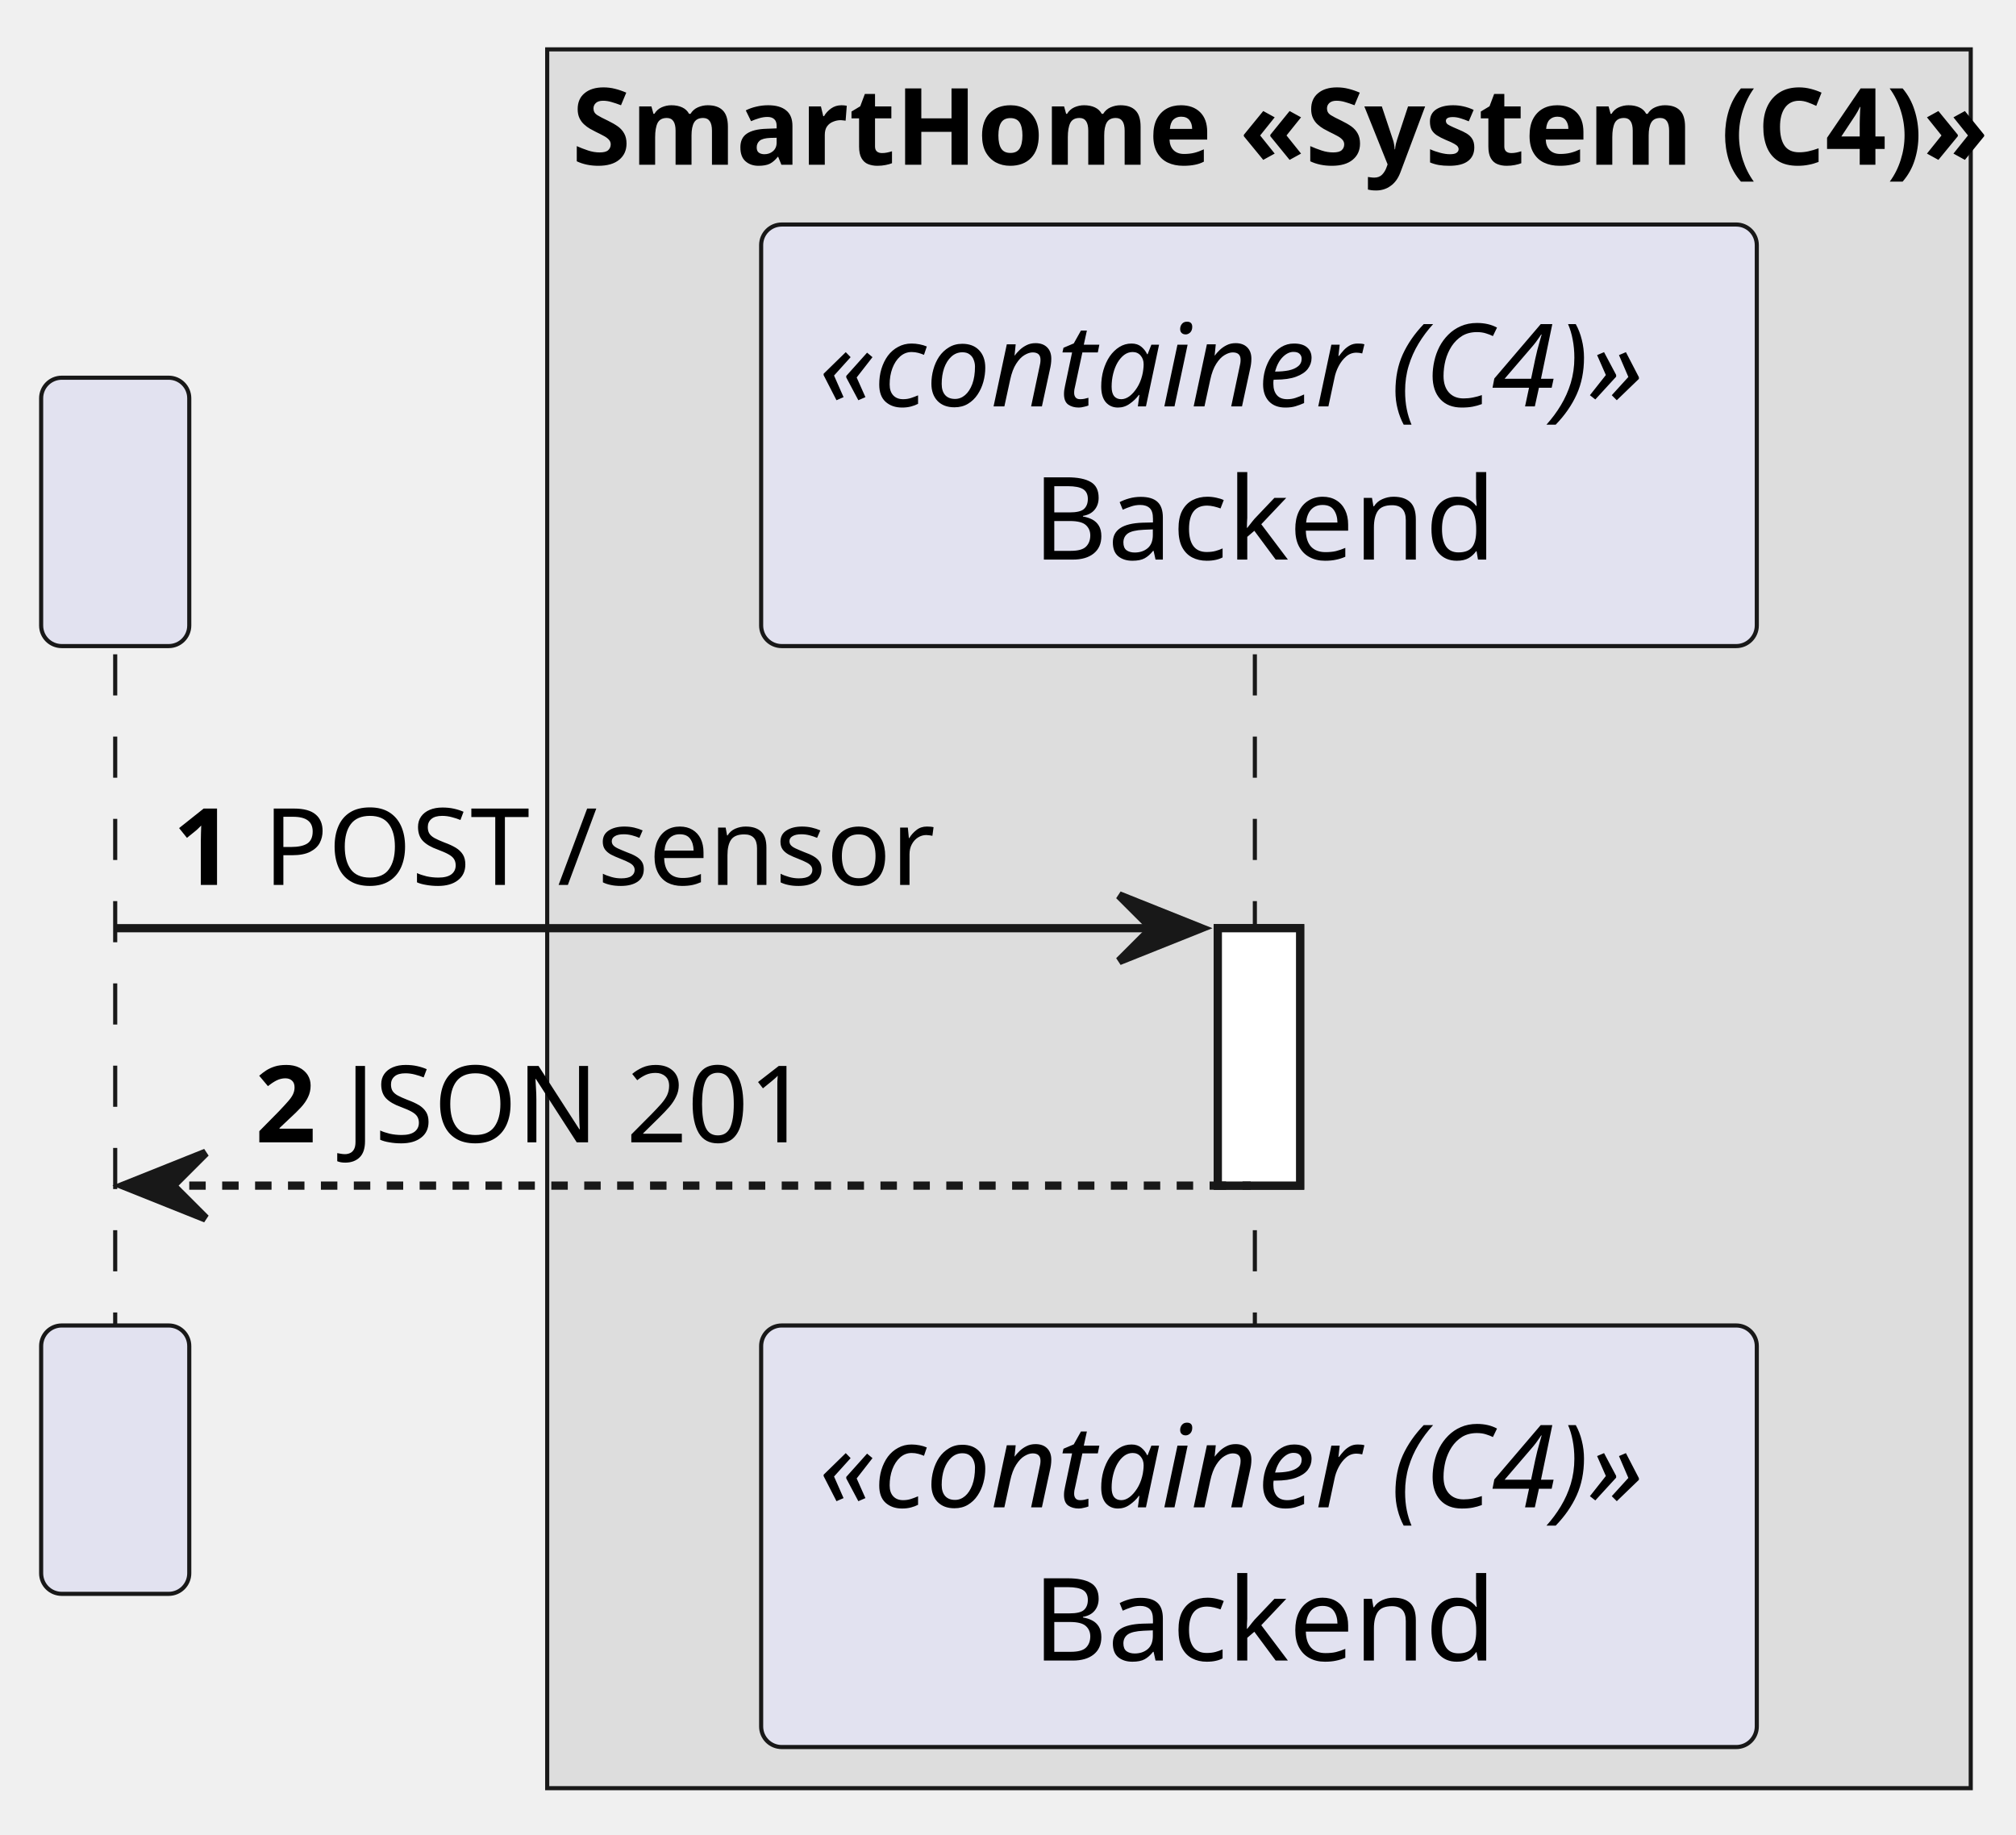
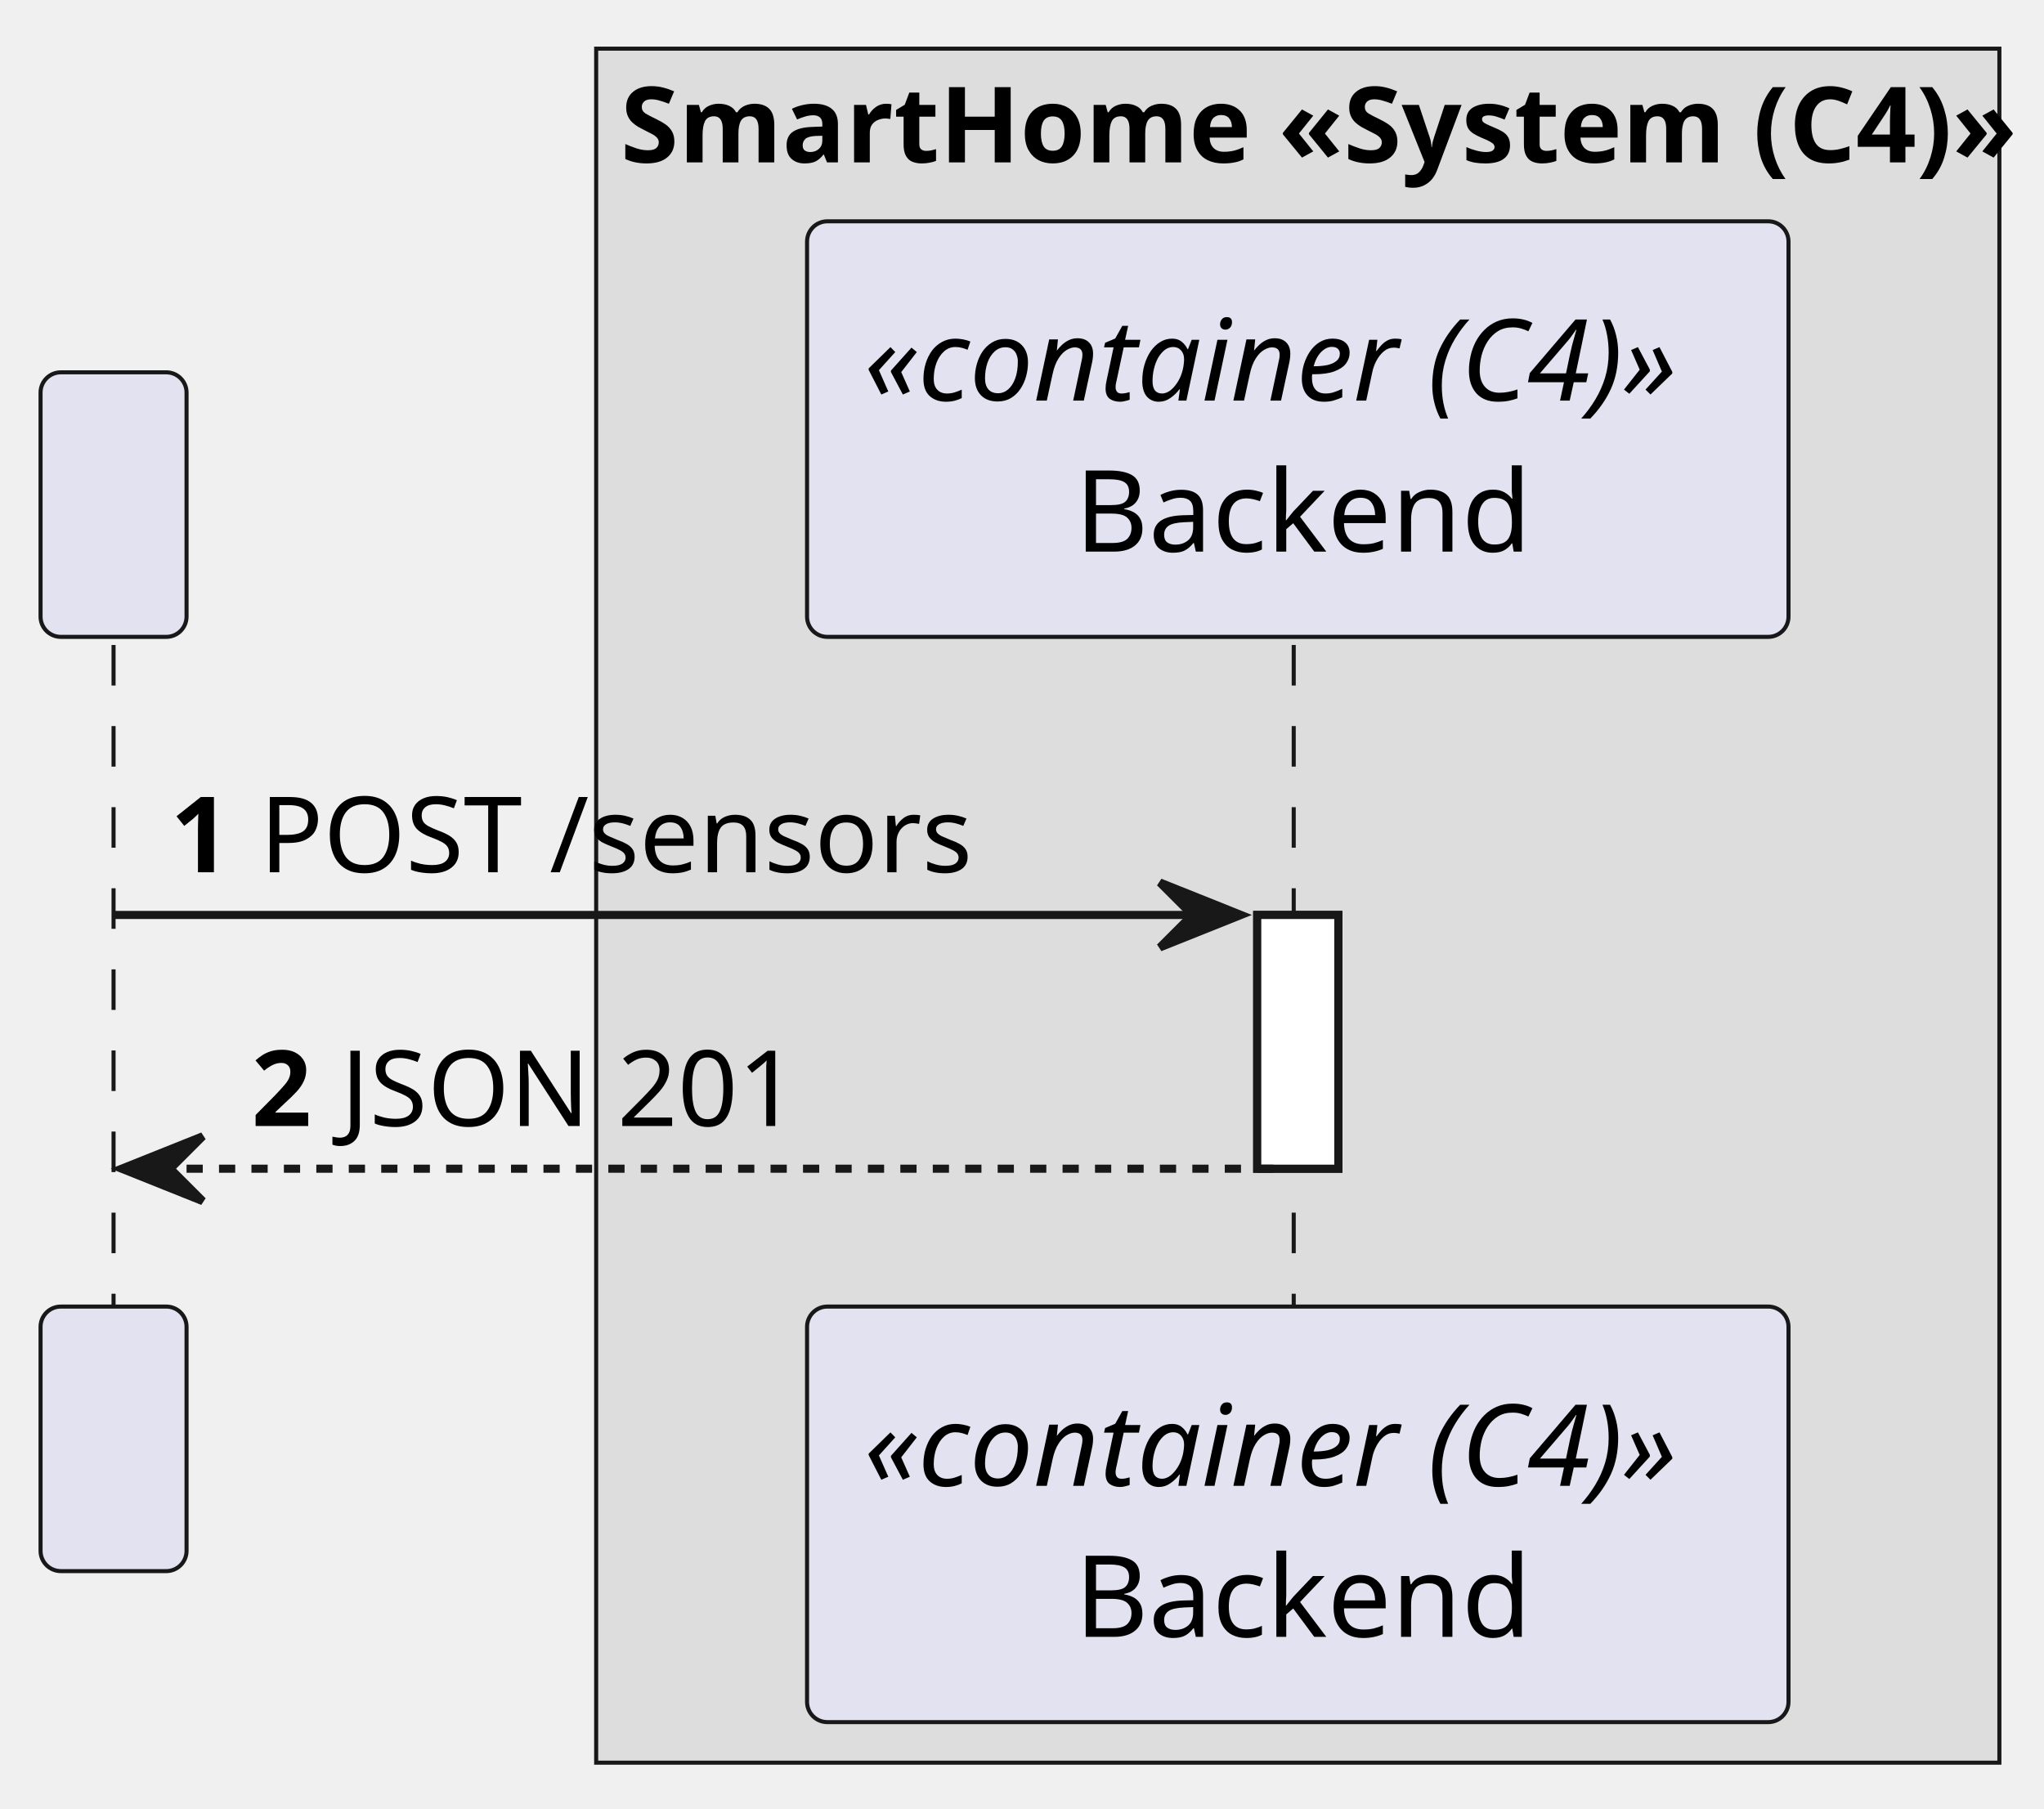
- <svg xmlns="http://www.w3.org/2000/svg" contentStyleType="text/css" height="223px" preserveAspectRatio="none" style="width:245px;height:223px;background:#FFFFFF;" version="1.1" viewBox="0 0 245 223" width="245px" zoomAndPan="magnify">
+ <svg xmlns="http://www.w3.org/2000/svg" contentStyleType="text/css" height="223px" preserveAspectRatio="none" style="width:252px;height:223px;background:#FFFFFF;" version="1.1" viewBox="0 0 252 223" width="252px" zoomAndPan="magnify">
  <defs />
  <g>
-     <rect fill="#DDDDDD" height="211.357" style="stroke:#181818;stroke-width:0.5;" width="173" x="66.5" y="6" />
-     <text fill="#000000" font-family="sans-serif" font-size="13" font-weight="bold" lengthAdjust="spacing" textLength="167" x="69.5" y="20.028">SmartHome «System (C4)»</text>
-     <rect fill="#FFFFFF" height="31.291" style="stroke:#181818;stroke-width:1.0;" width="10" x="148" y="112.824" />
+     <rect fill="#DDDDDD" height="211.357" style="stroke:#181818;stroke-width:0.5;" width="173" x="73.5" y="6" />
+     <text fill="#000000" font-family="sans-serif" font-size="13" font-weight="bold" lengthAdjust="spacing" textLength="167" x="76.5" y="20.028">SmartHome «System (C4)»</text>
+     <rect fill="#FFFFFF" height="31.291" style="stroke:#181818;stroke-width:1.0;" width="10" x="155" y="112.824" />
    <line style="stroke:#181818;stroke-width:0.5;stroke-dasharray:5.0,5.0;" x1="14" x2="14" y1="79.533" y2="162.115" />
-     <line style="stroke:#181818;stroke-width:0.5;stroke-dasharray:5.0,5.0;" x1="152.5" x2="152.5" y1="79.533" y2="162.115" />
+     <line style="stroke:#181818;stroke-width:0.5;stroke-dasharray:5.0,5.0;" x1="159.5" x2="159.5" y1="79.533" y2="162.115" />
    <rect fill="#E2E2F0" height="32.621" rx="2.5" ry="2.5" style="stroke:#181818;stroke-width:0.5;" width="18" x="5" y="45.912" />
    <text fill="#000000" font-family="sans-serif" font-size="14" lengthAdjust="spacing" textLength="4" x="12" y="68.019"> </text>
    <rect fill="#E2E2F0" height="32.621" rx="2.5" ry="2.5" style="stroke:#181818;stroke-width:0.5;" width="18" x="5" y="161.115" />
    <text fill="#000000" font-family="sans-serif" font-size="14" lengthAdjust="spacing" textLength="4" x="12" y="183.223"> </text>
-     <rect fill="#E2E2F0" height="51.242" rx="2.5" ry="2.5" style="stroke:#181818;stroke-width:0.5;" width="121" x="92.5" y="27.291" />
-     <text fill="#000000" font-family="sans-serif" font-size="14" font-style="italic" lengthAdjust="spacing" textLength="107" x="99.5" y="49.398">«container (C4)»</text>
-     <text fill="#000000" font-family="sans-serif" font-size="14" lengthAdjust="spacing" textLength="55" x="125.5" y="68.019">Backend</text>
-     <rect fill="#E2E2F0" height="51.242" rx="2.5" ry="2.5" style="stroke:#181818;stroke-width:0.5;" width="121" x="92.5" y="161.115" />
-     <text fill="#000000" font-family="sans-serif" font-size="14" font-style="italic" lengthAdjust="spacing" textLength="107" x="99.5" y="183.223">«container (C4)»</text>
-     <text fill="#000000" font-family="sans-serif" font-size="14" lengthAdjust="spacing" textLength="55" x="125.5" y="201.844">Backend</text>
-     <rect fill="#FFFFFF" height="31.291" style="stroke:#181818;stroke-width:1.0;" width="10" x="148" y="112.824" />
-     <polygon fill="#181818" points="136,108.824,146,112.824,136,116.824,140,112.824" style="stroke:#181818;stroke-width:1.0;" />
-     <line style="stroke:#181818;stroke-width:1.0;" x1="14" x2="142" y1="112.824" y2="112.824" />
+     <rect fill="#E2E2F0" height="51.242" rx="2.5" ry="2.5" style="stroke:#181818;stroke-width:0.5;" width="121" x="99.5" y="27.291" />
+     <text fill="#000000" font-family="sans-serif" font-size="14" font-style="italic" lengthAdjust="spacing" textLength="107" x="106.5" y="49.398">«container (C4)»</text>
+     <text fill="#000000" font-family="sans-serif" font-size="14" lengthAdjust="spacing" textLength="55" x="132.5" y="68.019">Backend</text>
+     <rect fill="#E2E2F0" height="51.242" rx="2.5" ry="2.5" style="stroke:#181818;stroke-width:0.5;" width="121" x="99.5" y="161.115" />
+     <text fill="#000000" font-family="sans-serif" font-size="14" font-style="italic" lengthAdjust="spacing" textLength="107" x="106.5" y="183.223">«container (C4)»</text>
+     <text fill="#000000" font-family="sans-serif" font-size="14" lengthAdjust="spacing" textLength="55" x="132.5" y="201.844">Backend</text>
+     <rect fill="#FFFFFF" height="31.291" style="stroke:#181818;stroke-width:1.0;" width="10" x="155" y="112.824" />
+     <polygon fill="#181818" points="143,108.824,153,112.824,143,116.824,147,112.824" style="stroke:#181818;stroke-width:1.0;" />
+     <line style="stroke:#181818;stroke-width:1.0;" x1="14" x2="149" y1="112.824" y2="112.824" />
    <text fill="#000000" font-family="sans-serif" font-size="13" font-weight="bold" lengthAdjust="spacing" textLength="7" x="21" y="107.561">1</text>
-     <text fill="#000000" font-family="sans-serif" font-size="13" lengthAdjust="spacing" textLength="82" x="32" y="107.561">POST /sensor</text>
+     <text fill="#000000" font-family="sans-serif" font-size="13" lengthAdjust="spacing" textLength="89" x="32" y="107.561">POST /sensors</text>
    <polygon fill="#181818" points="25,140.115,15,144.115,25,148.115,21,144.115" style="stroke:#181818;stroke-width:1.0;" />
-     <line style="stroke:#181818;stroke-width:1.0;stroke-dasharray:2.0,2.0;" x1="19" x2="152" y1="144.115" y2="144.115" />
+     <line style="stroke:#181818;stroke-width:1.0;stroke-dasharray:2.0,2.0;" x1="19" x2="159" y1="144.115" y2="144.115" />
    <text fill="#000000" font-family="sans-serif" font-size="13" font-weight="bold" lengthAdjust="spacing" textLength="7" x="31" y="138.852">2</text>
    <text fill="#000000" font-family="sans-serif" font-size="13" lengthAdjust="spacing" textLength="59" x="42" y="138.852">JSON 201</text>
  </g>
</svg>
